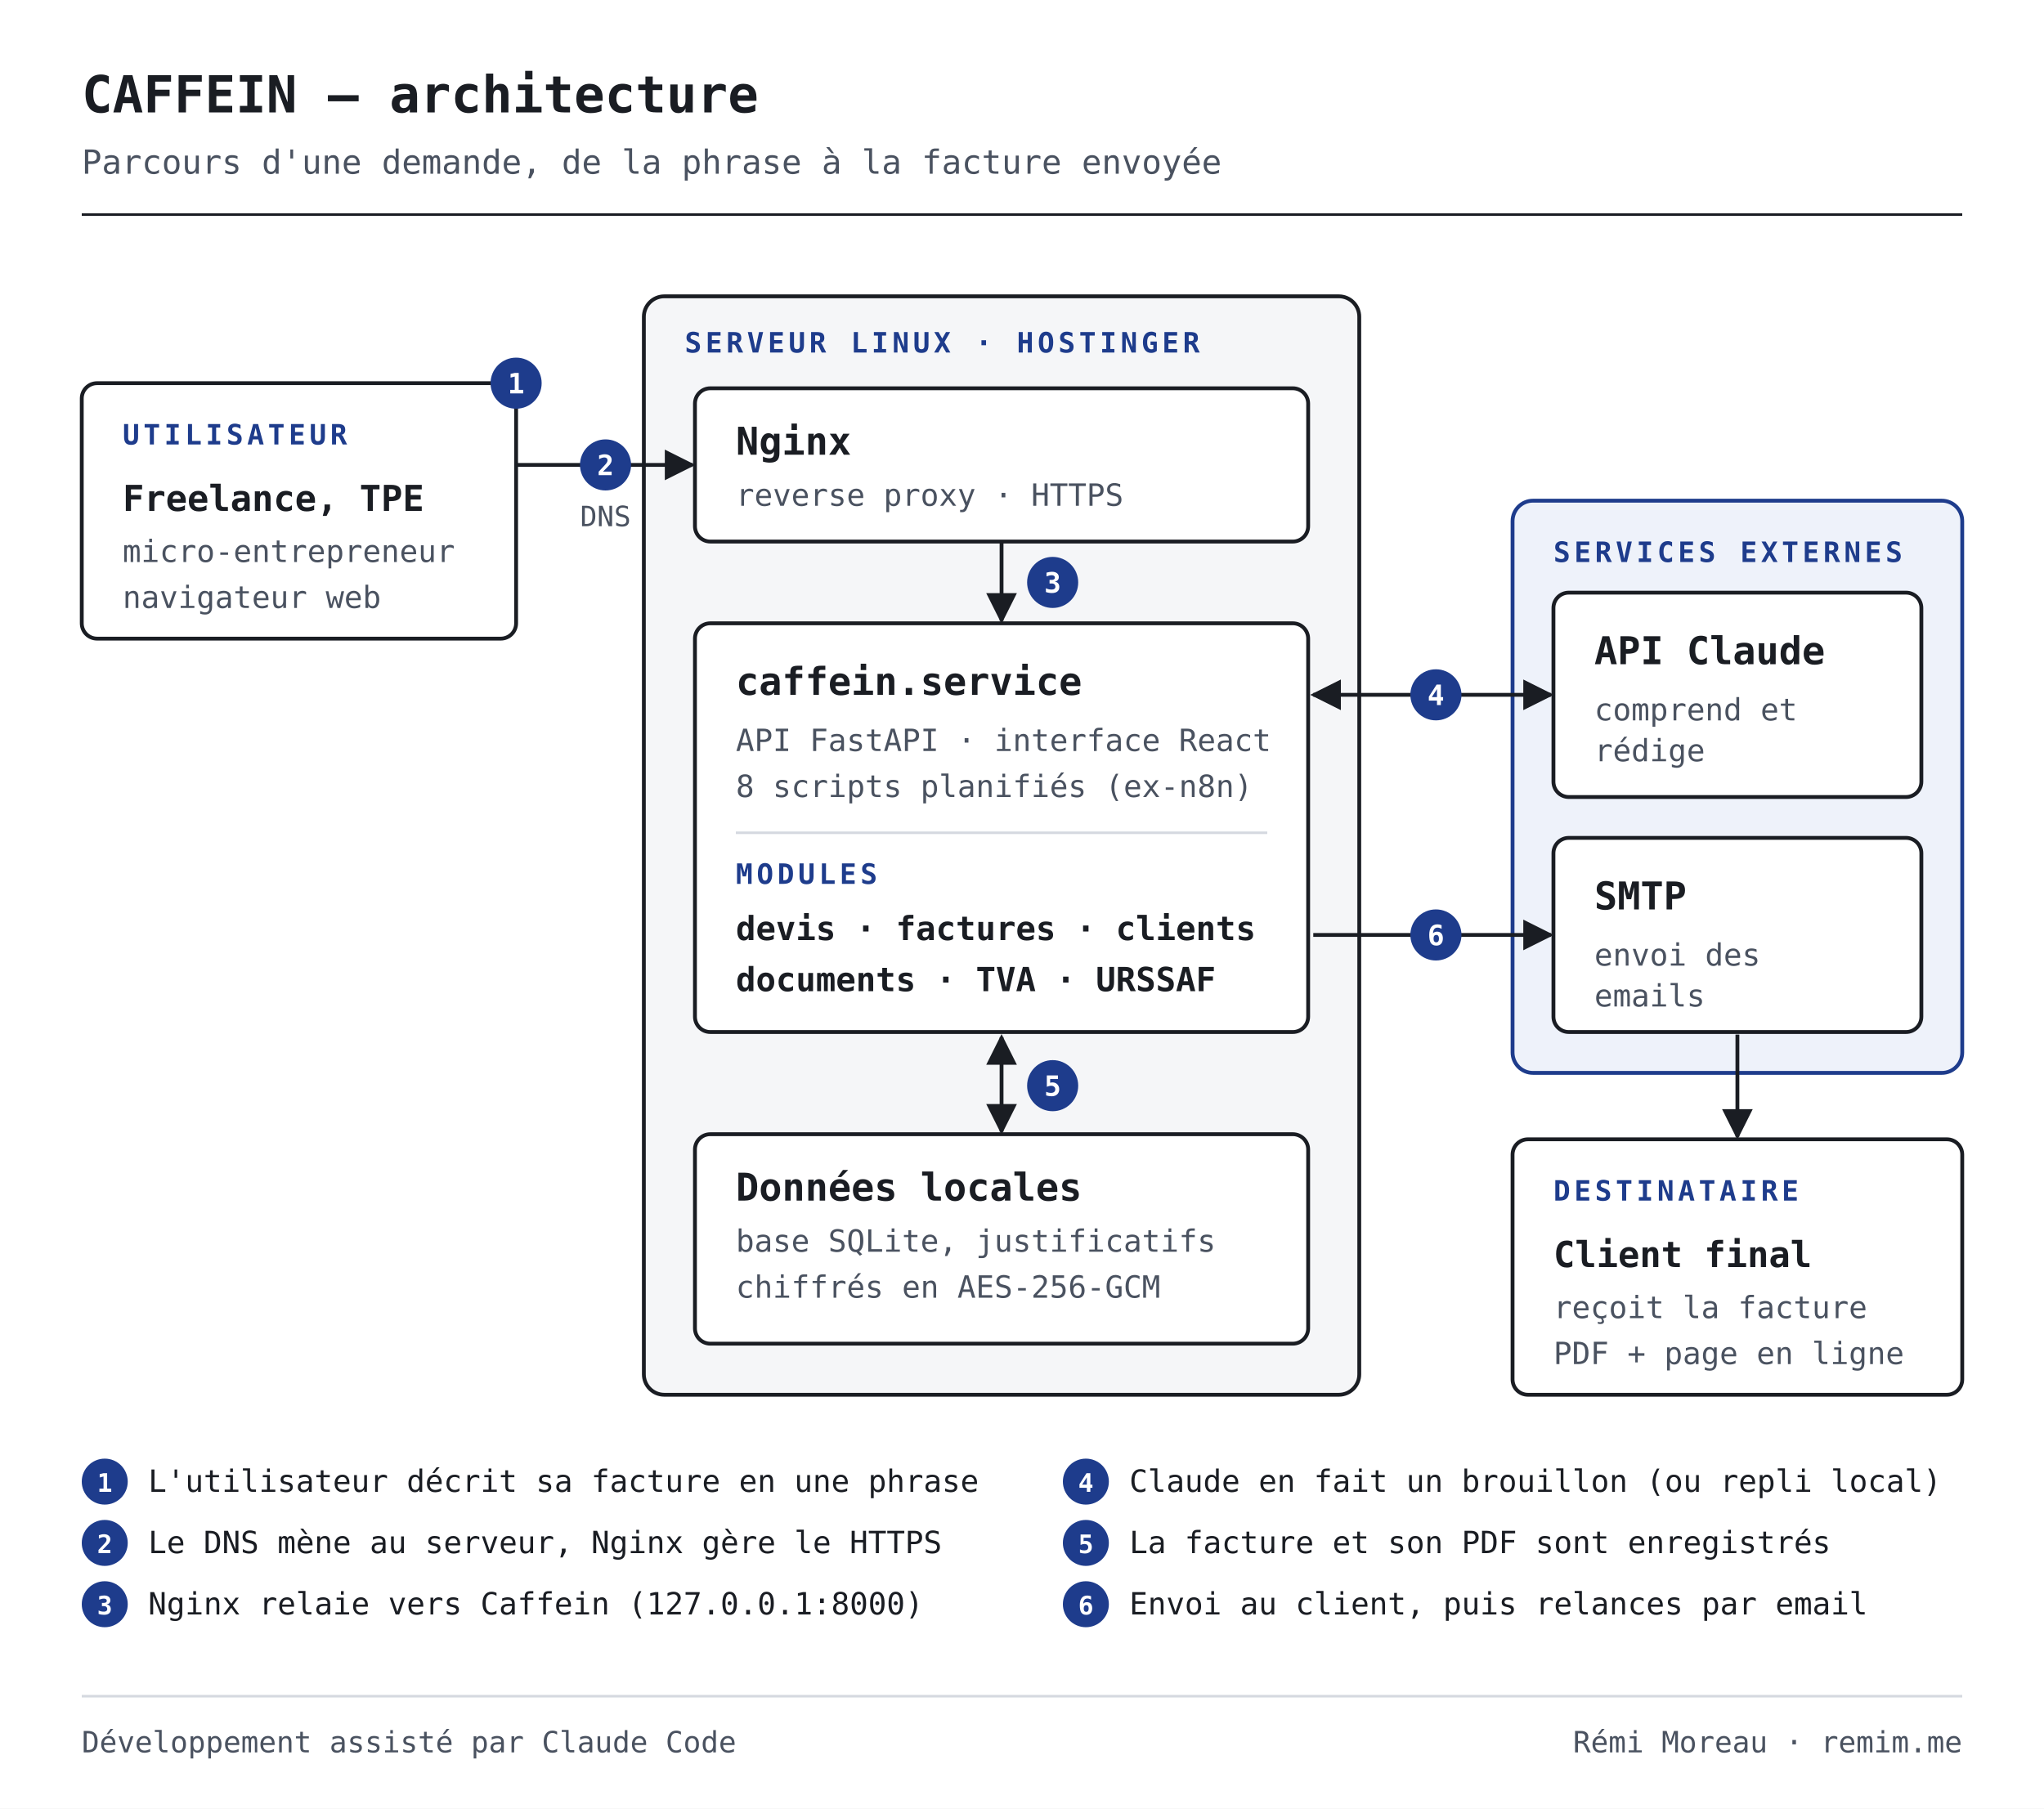
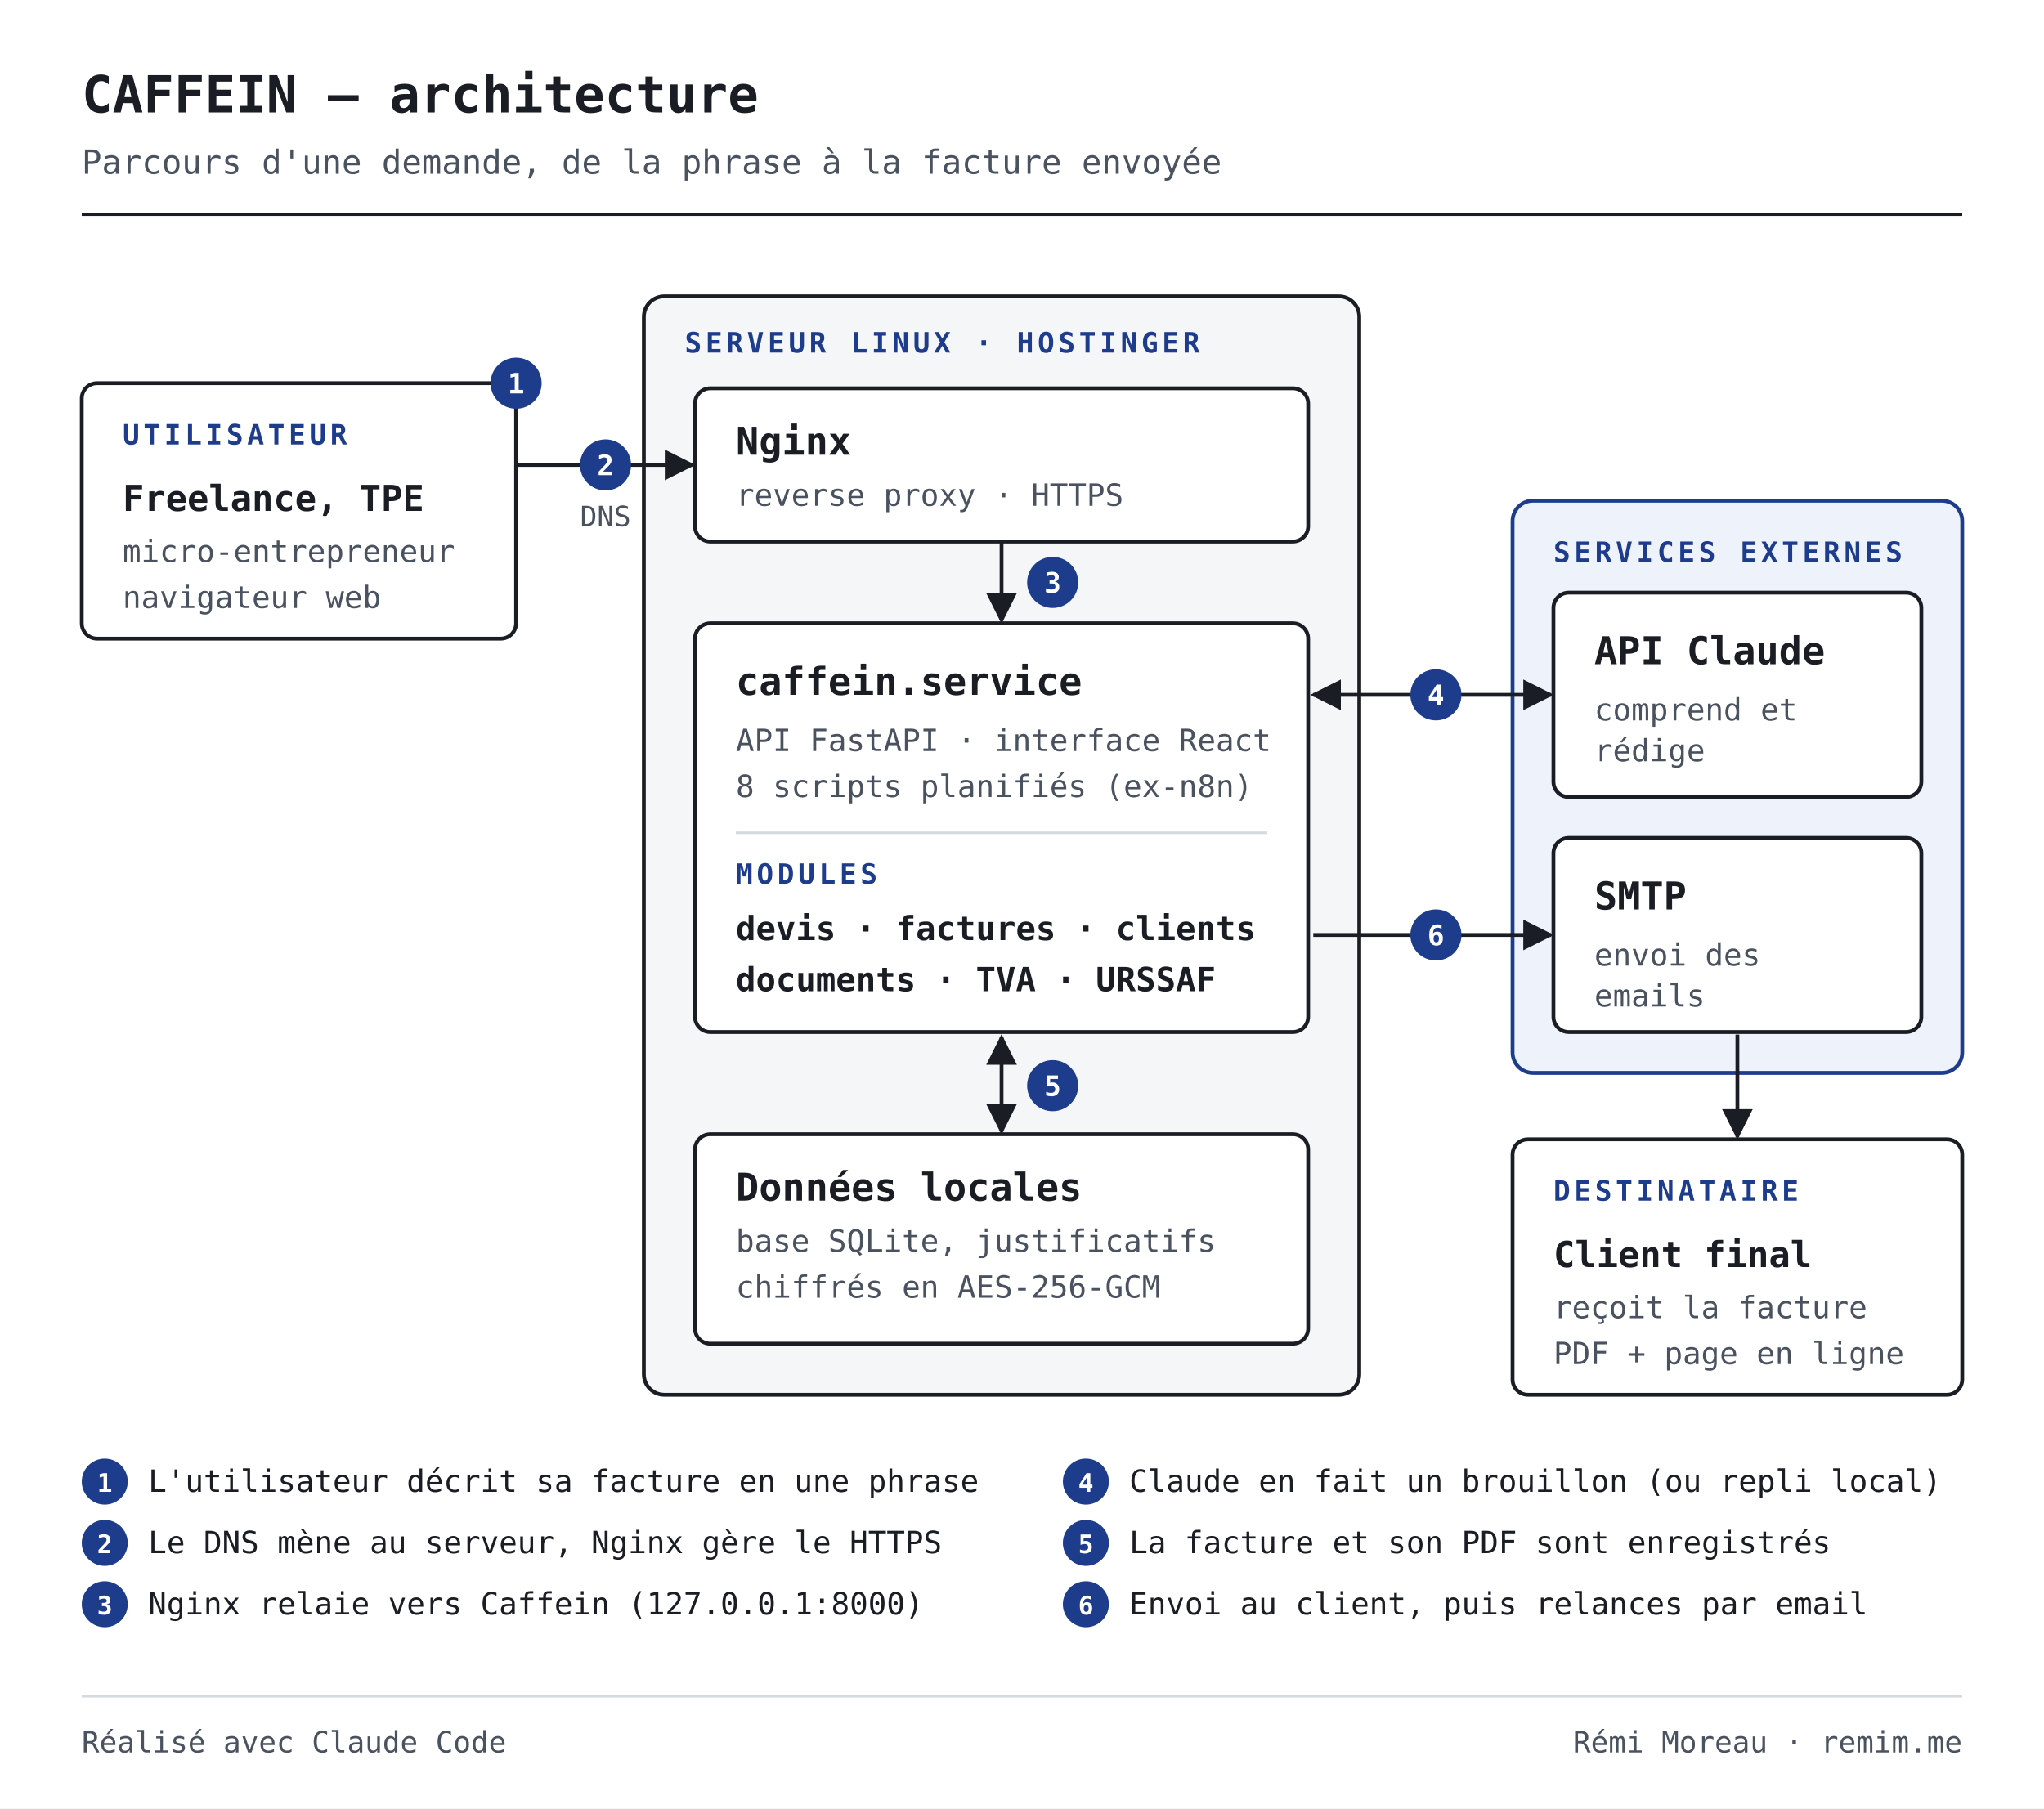
<svg xmlns="http://www.w3.org/2000/svg" viewBox="0 0 800 708" width="800" height="708" role="img" aria-labelledby="t d" font-family="'IBM Plex Mono', ui-monospace, Menlo, Consolas, 'DejaVu Sans Mono', 'Liberation Mono', monospace">
  <defs>
    <marker id="a" viewBox="0 0 10 10" refX="9" refY="5" markerWidth="8" markerHeight="8" orient="auto-start-reverse">
      <path d="M0 0 L10 5 L0 10 z" fill="#1a1d23" />
    </marker>
  </defs>
  <rect width="800" height="708" fill="#ffffff" />
  <text x="32" y="44" font-size="20" font-weight="600" fill="#1a1d23">CAFFEIN — architecture</text>
  <text x="32" y="68" font-size="13" fill="#4a5260">Parcours d'une demande, de la phrase à la facture envoyée</text>
  <line x1="32" y1="84" x2="768" y2="84" stroke="#1a1d23" stroke-width="1" />
  <rect x="32" y="150" width="170" height="100" rx="6" fill="#ffffff" stroke="#1a1d23" stroke-width="1.5" />
  <text x="48" y="174" font-size="11" font-weight="600" letter-spacing="1.5" fill="#1e3c8c">UTILISATEUR</text>
  <text x="48" y="200" font-size="14" font-weight="600" fill="#1a1d23">Freelance, TPE</text>
  <text x="48" y="220" font-size="12" fill="#4a5260">micro-entrepreneur</text>
  <text x="48" y="238" font-size="12" fill="#4a5260">navigateur web</text>
  <rect x="252" y="116" width="280" height="430" rx="8" fill="#f5f6f8" stroke="#1a1d23" stroke-width="1.5" />
  <text x="268" y="138" font-size="11" font-weight="600" letter-spacing="1.5" fill="#1e3c8c">SERVEUR LINUX · HOSTINGER</text>
  <rect x="272" y="152" width="240" height="60" rx="6" fill="#ffffff" stroke="#1a1d23" stroke-width="1.5" />
  <text x="288" y="178" font-size="15" font-weight="600" fill="#1a1d23">Nginx</text>
  <text x="288" y="198" font-size="12" fill="#4a5260">reverse proxy · HTTPS</text>
  <rect x="272" y="244" width="240" height="160" rx="6" fill="#ffffff" stroke="#1a1d23" stroke-width="1.5" />
  <text x="288" y="272" font-size="15" font-weight="600" fill="#1a1d23">caffein.service</text>
  <text x="288" y="294" font-size="12" fill="#4a5260">API FastAPI · interface React</text>
  <text x="288" y="312" font-size="12" fill="#4a5260">8 scripts planifiés (ex-n8n)</text>
  <line x1="288" y1="326" x2="496" y2="326" stroke="#d5d9e0" stroke-width="1" />
  <text x="288" y="346" font-size="11" font-weight="600" letter-spacing="1.5" fill="#1e3c8c">MODULES</text>
  <text x="288" y="368" font-size="13" font-weight="600" fill="#1a1d23">devis · factures · clients</text>
  <text x="288" y="388" font-size="13" font-weight="600" fill="#1a1d23">documents · TVA · URSSAF</text>
  <rect x="272" y="444" width="240" height="82" rx="6" fill="#ffffff" stroke="#1a1d23" stroke-width="1.5" />
  <text x="288" y="470" font-size="15" font-weight="600" fill="#1a1d23">Données locales</text>
  <text x="288" y="490" font-size="12" fill="#4a5260">base SQLite, justificatifs</text>
  <text x="288" y="508" font-size="12" fill="#4a5260">chiffrés en AES-256-GCM</text>
  <rect x="592" y="196" width="176" height="224" rx="8" fill="#eef2fa" stroke="#1e3c8c" stroke-width="1.5" />
  <text x="608" y="220" font-size="11" font-weight="600" letter-spacing="1.5" fill="#1e3c8c">SERVICES EXTERNES</text>
  <rect x="608" y="232" width="144" height="80" rx="6" fill="#ffffff" stroke="#1a1d23" stroke-width="1.5" />
  <text x="624" y="260" font-size="15" font-weight="600" fill="#1a1d23">API Claude</text>
  <text x="624" y="282" font-size="12" fill="#4a5260">comprend et</text>
  <text x="624" y="298" font-size="12" fill="#4a5260">rédige</text>
  <rect x="608" y="328" width="144" height="76" rx="6" fill="#ffffff" stroke="#1a1d23" stroke-width="1.5" />
  <text x="624" y="356" font-size="15" font-weight="600" fill="#1a1d23">SMTP</text>
  <text x="624" y="378" font-size="12" fill="#4a5260">envoi des</text>
  <text x="624" y="394" font-size="12" fill="#4a5260">emails</text>
  <rect x="592" y="446" width="176" height="100" rx="6" fill="#ffffff" stroke="#1a1d23" stroke-width="1.5" />
  <text x="608" y="470" font-size="11" font-weight="600" letter-spacing="1.5" fill="#1e3c8c">DESTINATAIRE</text>
  <text x="608" y="496" font-size="14" font-weight="600" fill="#1a1d23">Client final</text>
  <text x="608" y="516" font-size="12" fill="#4a5260">reçoit la facture</text>
  <text x="608" y="534" font-size="12" fill="#4a5260">PDF + page en ligne</text>
  <g fill="none" stroke="#1a1d23" stroke-width="1.5" marker-end="url(#a)">
    <path d="M202 182 H271" />
    <path d="M392 212 V243" />
    <path d="M514 272 H607" marker-start="url(#a)" />
    <path d="M514 366 H607" />
    <path d="M392 406 V443" marker-start="url(#a)" />
    <path d="M680 405 V445" />
  </g>
  <text x="237" y="206" font-size="11" fill="#4a5260" text-anchor="middle">DNS</text>
  <g font-size="11" font-weight="600" fill="#ffffff" text-anchor="middle">
    <circle cx="202" cy="150" r="10" fill="#1e3c8c" />
    <text x="202" y="154">1</text>
    <circle cx="237" cy="182" r="10" fill="#1e3c8c" />
    <text x="237" y="186">2</text>
    <circle cx="412" cy="228" r="10" fill="#1e3c8c" />
    <text x="412" y="232">3</text>
    <circle cx="562" cy="272" r="10" fill="#1e3c8c" />
    <text x="562" y="276">4</text>
    <circle cx="412" cy="425" r="10" fill="#1e3c8c" />
    <text x="412" y="429">5</text>
    <circle cx="562" cy="366" r="10" fill="#1e3c8c" />
    <text x="562" y="370">6</text>
  </g>
  <g font-size="12" fill="#1a1d23">
    <g font-size="10" font-weight="600" fill="#ffffff" text-anchor="middle">
      <circle cx="41" cy="580" r="9" fill="#1e3c8c" />
      <text x="41" y="584">1</text>
      <circle cx="41" cy="604" r="9" fill="#1e3c8c" />
      <text x="41" y="608">2</text>
      <circle cx="41" cy="628" r="9" fill="#1e3c8c" />
      <text x="41" y="632">3</text>
      <circle cx="425" cy="580" r="9" fill="#1e3c8c" />
      <text x="425" y="584">4</text>
      <circle cx="425" cy="604" r="9" fill="#1e3c8c" />
      <text x="425" y="608">5</text>
      <circle cx="425" cy="628" r="9" fill="#1e3c8c" />
      <text x="425" y="632">6</text>
    </g>
    <text x="58" y="584">L'utilisateur décrit sa facture en une phrase</text>
    <text x="58" y="608">Le DNS mène au serveur, Nginx gère le HTTPS</text>
    <text x="58" y="632">Nginx relaie vers Caffein (127.0.0.1:8000)</text>
    <text x="442" y="584">Claude en fait un brouillon (ou repli local)</text>
    <text x="442" y="608">La facture et son PDF sont enregistrés</text>
    <text x="442" y="632">Envoi au client, puis relances par email</text>
  </g>
  <line x1="32" y1="664" x2="768" y2="664" stroke="#d5d9e0" stroke-width="1" />
-   <text x="32" y="686" font-size="11.5" fill="#4a5260">Développement assisté par Claude Code</text>
+   <text x="32" y="686" font-size="11.5" fill="#4a5260">Réalisé avec Claude Code</text>
  <text x="768" y="686" font-size="11.5" fill="#4a5260" text-anchor="end">Rémi Moreau · remim.me</text>
</svg>
